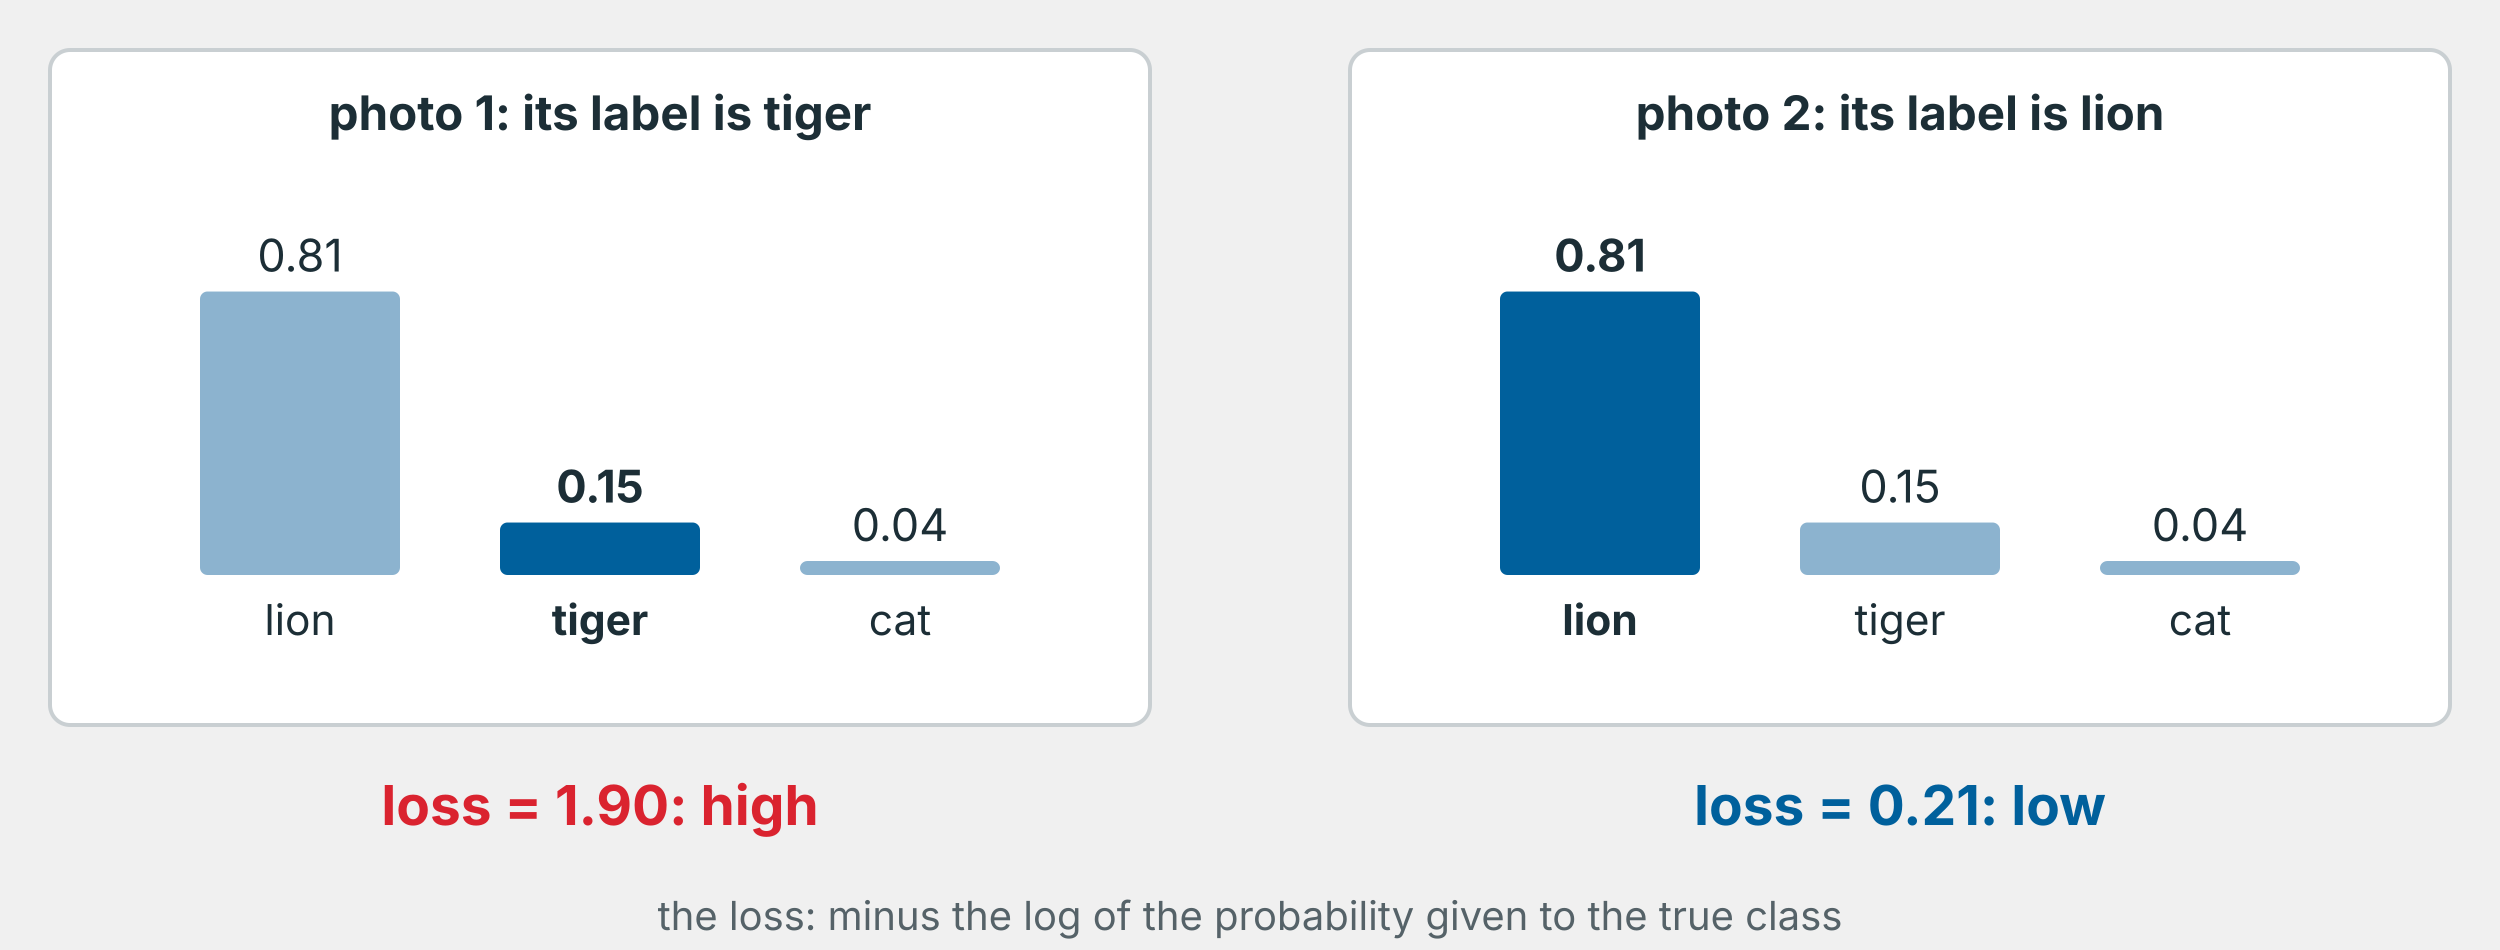
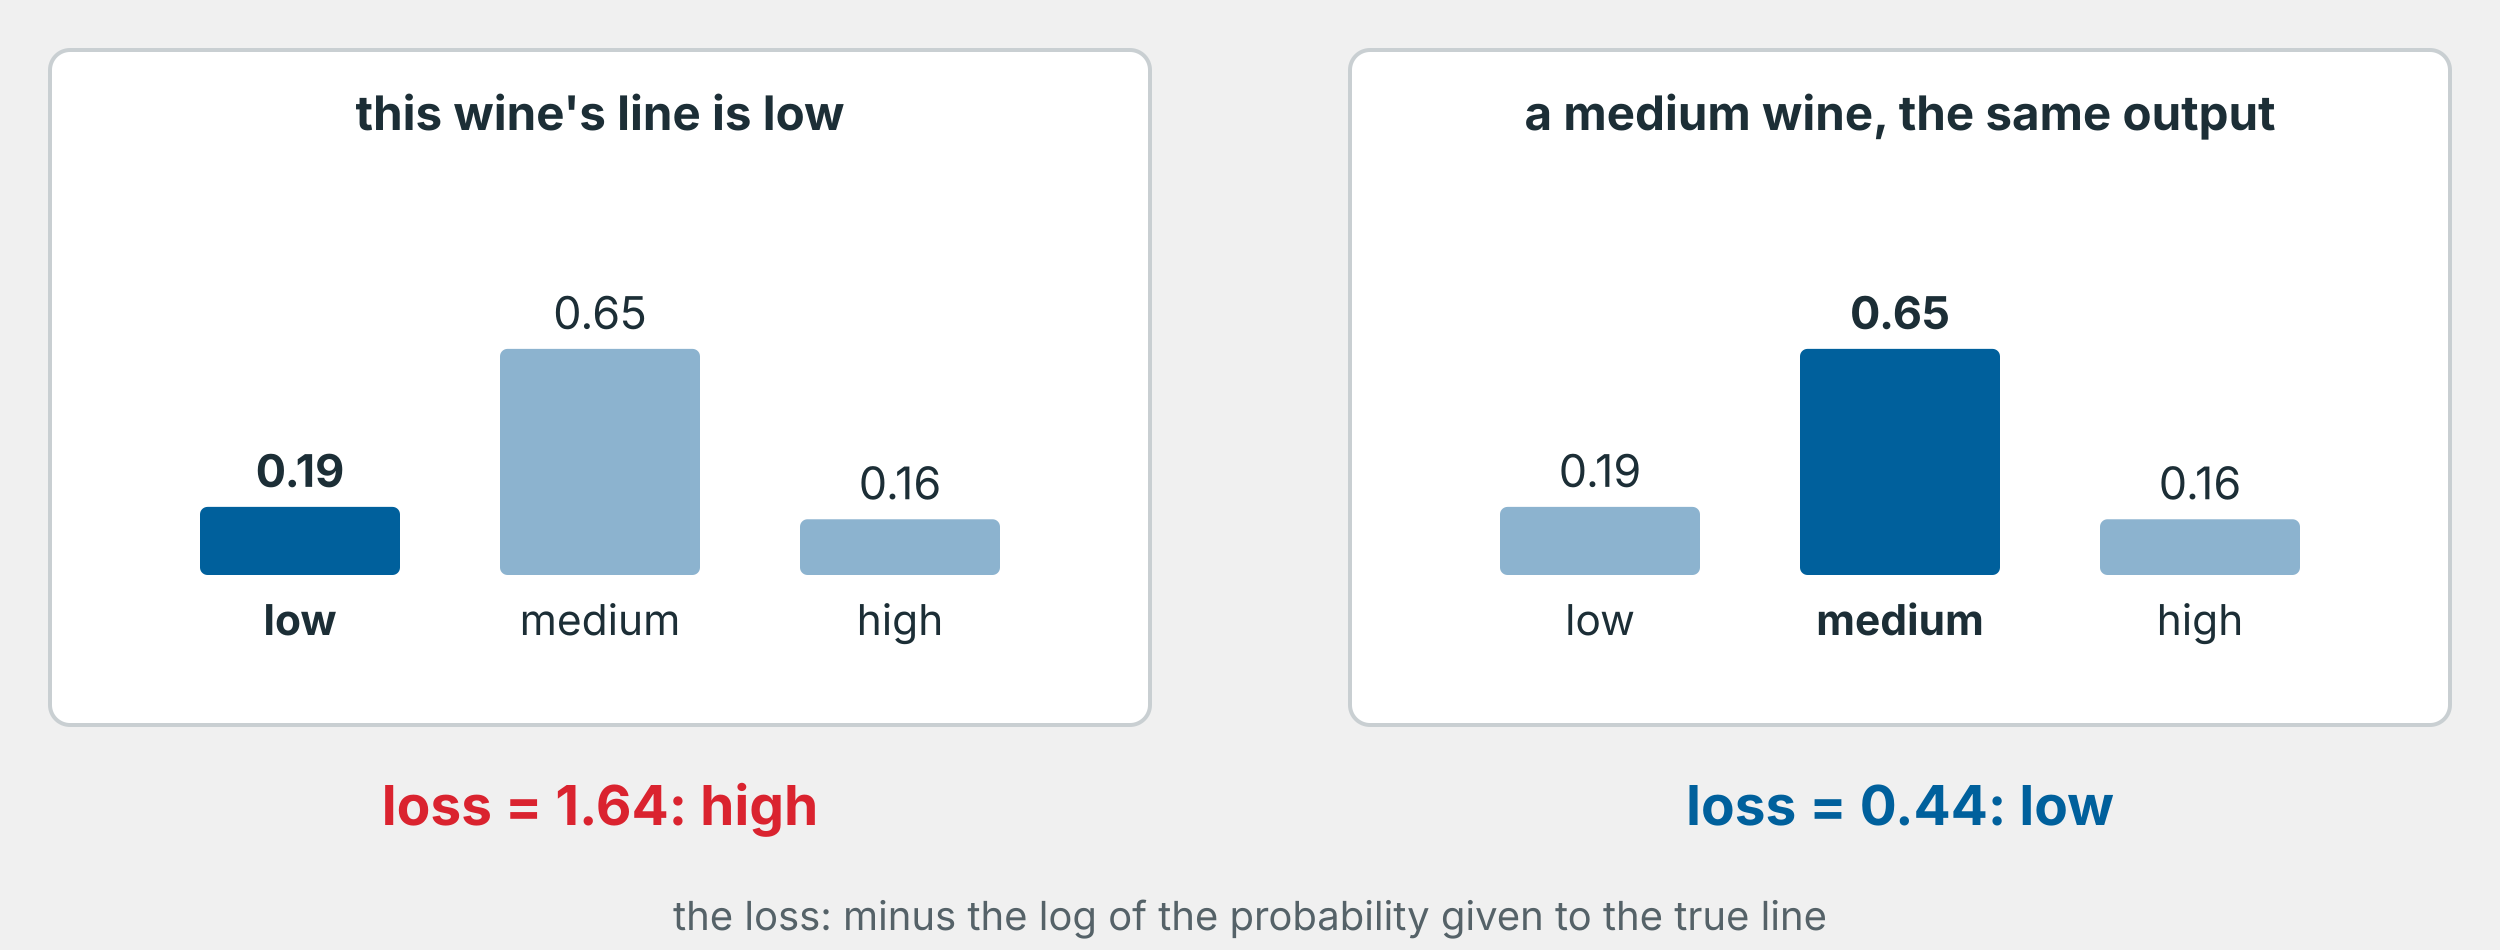
<svg xmlns="http://www.w3.org/2000/svg" viewBox="0 0 1000 380" font-family="Inter, Arimo, Helvetica, sans-serif">
  <defs>
    <marker id="ah" viewBox="0 0 10 10" refX="9" refY="5" markerWidth="7" markerHeight="7" orient="auto-start-reverse">
      <path d="M0,0 L10,5 L0,10 z" fill="#1c2e36" />
    </marker>
    <marker id="ahA" viewBox="0 0 10 10" refX="9" refY="5" markerWidth="7" markerHeight="7" orient="auto-start-reverse">
      <path class="accent-fill" d="M0,0 L10,5 L0,10 z" fill="#00609c" />
    </marker>
  </defs>
  <g data-step="1">
    <rect x="20" y="20" width="440" height="270" rx="8" fill="#ffffff" stroke="#c9cfd2" stroke-width="1.6" />
-     <text x="240" y="52" font-size="19" font-weight="bold" text-anchor="middle" fill="#1c2e36">photo 1: its label is tiger</text>
-     <rect class="accent-a-light-fill" x="80" y="116.6" width="80" height="113.4" rx="3" fill="#8cb3cf" />
-     <text x="120" y="108.6" font-size="18" font-weight="normal" text-anchor="middle" fill="#1c2e36">0.81</text>
-     <text x="120" y="254" font-size="17" font-weight="normal" text-anchor="middle" fill="#1c2e36">lion</text>
-     <rect class="accent-fill" x="200" y="209.0" width="80" height="21.0" rx="3" fill="#00609c" />
-     <text x="240" y="201.0" font-size="18" font-weight="bold" text-anchor="middle" fill="#1c2e36">0.15</text>
-     <text x="240" y="254" font-size="17" font-weight="bold" text-anchor="middle" fill="#1c2e36">tiger</text>
-     <rect class="accent-a-light-fill" x="320" y="224.4" width="80" height="5.6" rx="3" fill="#8cb3cf" />
-     <text x="360" y="216.4" font-size="18" font-weight="normal" text-anchor="middle" fill="#1c2e36">0.04</text>
-     <text x="360" y="254" font-size="17" font-weight="normal" text-anchor="middle" fill="#1c2e36">cat</text>
-     <text x="240" y="330" font-size="22" font-weight="bold" text-anchor="middle" fill="#da232f">loss = 1.90: high</text>
+     <text x="240" y="52" font-size="19" font-weight="bold" text-anchor="middle" fill="#1c2e36">this wine's line is low</text>
+     <rect class="accent-fill" x="80" y="202.757" width="80" height="27.243" rx="3" fill="#00609c" />
+     <text x="120" y="194.757" font-size="18" font-weight="bold" text-anchor="middle" fill="#1c2e36">0.19</text>
+     <text x="120" y="254" font-size="17" font-weight="bold" text-anchor="middle" fill="#1c2e36">low</text>
+     <rect class="accent-a-light-fill" x="200" y="139.549" width="80" height="90.451" rx="3" fill="#8cb3cf" />
+     <text x="240" y="131.549" font-size="18" font-weight="normal" text-anchor="middle" fill="#1c2e36">0.65</text>
+     <text x="240" y="254" font-size="17" font-weight="normal" text-anchor="middle" fill="#1c2e36">medium</text>
+     <rect class="accent-a-light-fill" x="320" y="207.695" width="80" height="22.305" rx="3" fill="#8cb3cf" />
+     <text x="360" y="199.695" font-size="18" font-weight="normal" text-anchor="middle" fill="#1c2e36">0.16</text>
+     <text x="360" y="254" font-size="17" font-weight="normal" text-anchor="middle" fill="#1c2e36">high</text>
+     <text x="240" y="330" font-size="22" font-weight="bold" text-anchor="middle" fill="#da232f">loss = 1.64: high</text>
  </g>
  <g data-step="2">
    <rect x="540" y="20" width="440" height="270" rx="8" fill="#ffffff" stroke="#c9cfd2" stroke-width="1.6" />
-     <text x="760" y="52" font-size="19" font-weight="bold" text-anchor="middle" fill="#1c2e36">photo 2: its label is lion</text>
-     <rect class="accent-fill" x="600" y="116.6" width="80" height="113.4" rx="3" fill="#00609c" />
-     <text x="640" y="108.6" font-size="18" font-weight="bold" text-anchor="middle" fill="#1c2e36">0.81</text>
-     <text x="640" y="254" font-size="17" font-weight="bold" text-anchor="middle" fill="#1c2e36">lion</text>
-     <rect class="accent-a-light-fill" x="720" y="209.0" width="80" height="21.0" rx="3" fill="#8cb3cf" />
-     <text x="760" y="201.0" font-size="18" font-weight="normal" text-anchor="middle" fill="#1c2e36">0.15</text>
-     <text x="760" y="254" font-size="17" font-weight="normal" text-anchor="middle" fill="#1c2e36">tiger</text>
-     <rect class="accent-a-light-fill" x="840" y="224.4" width="80" height="5.6" rx="3" fill="#8cb3cf" />
-     <text x="880" y="216.4" font-size="18" font-weight="normal" text-anchor="middle" fill="#1c2e36">0.04</text>
-     <text x="880" y="254" font-size="17" font-weight="normal" text-anchor="middle" fill="#1c2e36">cat</text>
-     <text class="accent-fill" x="760" y="330" font-size="22" font-weight="bold" text-anchor="middle" fill="#00609c">loss = 0.21: low</text>
+     <text x="760" y="52" font-size="19" font-weight="bold" text-anchor="middle" fill="#1c2e36">a medium wine, the same output</text>
+     <rect class="accent-a-light-fill" x="600" y="202.757" width="80" height="27.243" rx="3" fill="#8cb3cf" />
+     <text x="640" y="194.757" font-size="18" font-weight="normal" text-anchor="middle" fill="#1c2e36">0.19</text>
+     <text x="640" y="254" font-size="17" font-weight="normal" text-anchor="middle" fill="#1c2e36">low</text>
+     <rect class="accent-fill" x="720" y="139.549" width="80" height="90.451" rx="3" fill="#00609c" />
+     <text x="760" y="131.549" font-size="18" font-weight="bold" text-anchor="middle" fill="#1c2e36">0.65</text>
+     <text x="760" y="254" font-size="17" font-weight="bold" text-anchor="middle" fill="#1c2e36">medium</text>
+     <rect class="accent-a-light-fill" x="840" y="207.695" width="80" height="22.305" rx="3" fill="#8cb3cf" />
+     <text x="880" y="199.695" font-size="18" font-weight="normal" text-anchor="middle" fill="#1c2e36">0.16</text>
+     <text x="880" y="254" font-size="17" font-weight="normal" text-anchor="middle" fill="#1c2e36">high</text>
+     <text class="accent-fill" x="760" y="330" font-size="22" font-weight="bold" text-anchor="middle" fill="#00609c">loss = 0.44: low</text>
  </g>
  <g data-step="3">
-     <text x="500" y="372" font-size="16" font-weight="normal" text-anchor="middle" fill="#556268">the loss: minus the log of the probability given to the true class</text>
+     <text x="500" y="372" font-size="16" font-weight="normal" text-anchor="middle" fill="#556268">the loss: minus the log of the probability given to the true line</text>
  </g>
</svg>
